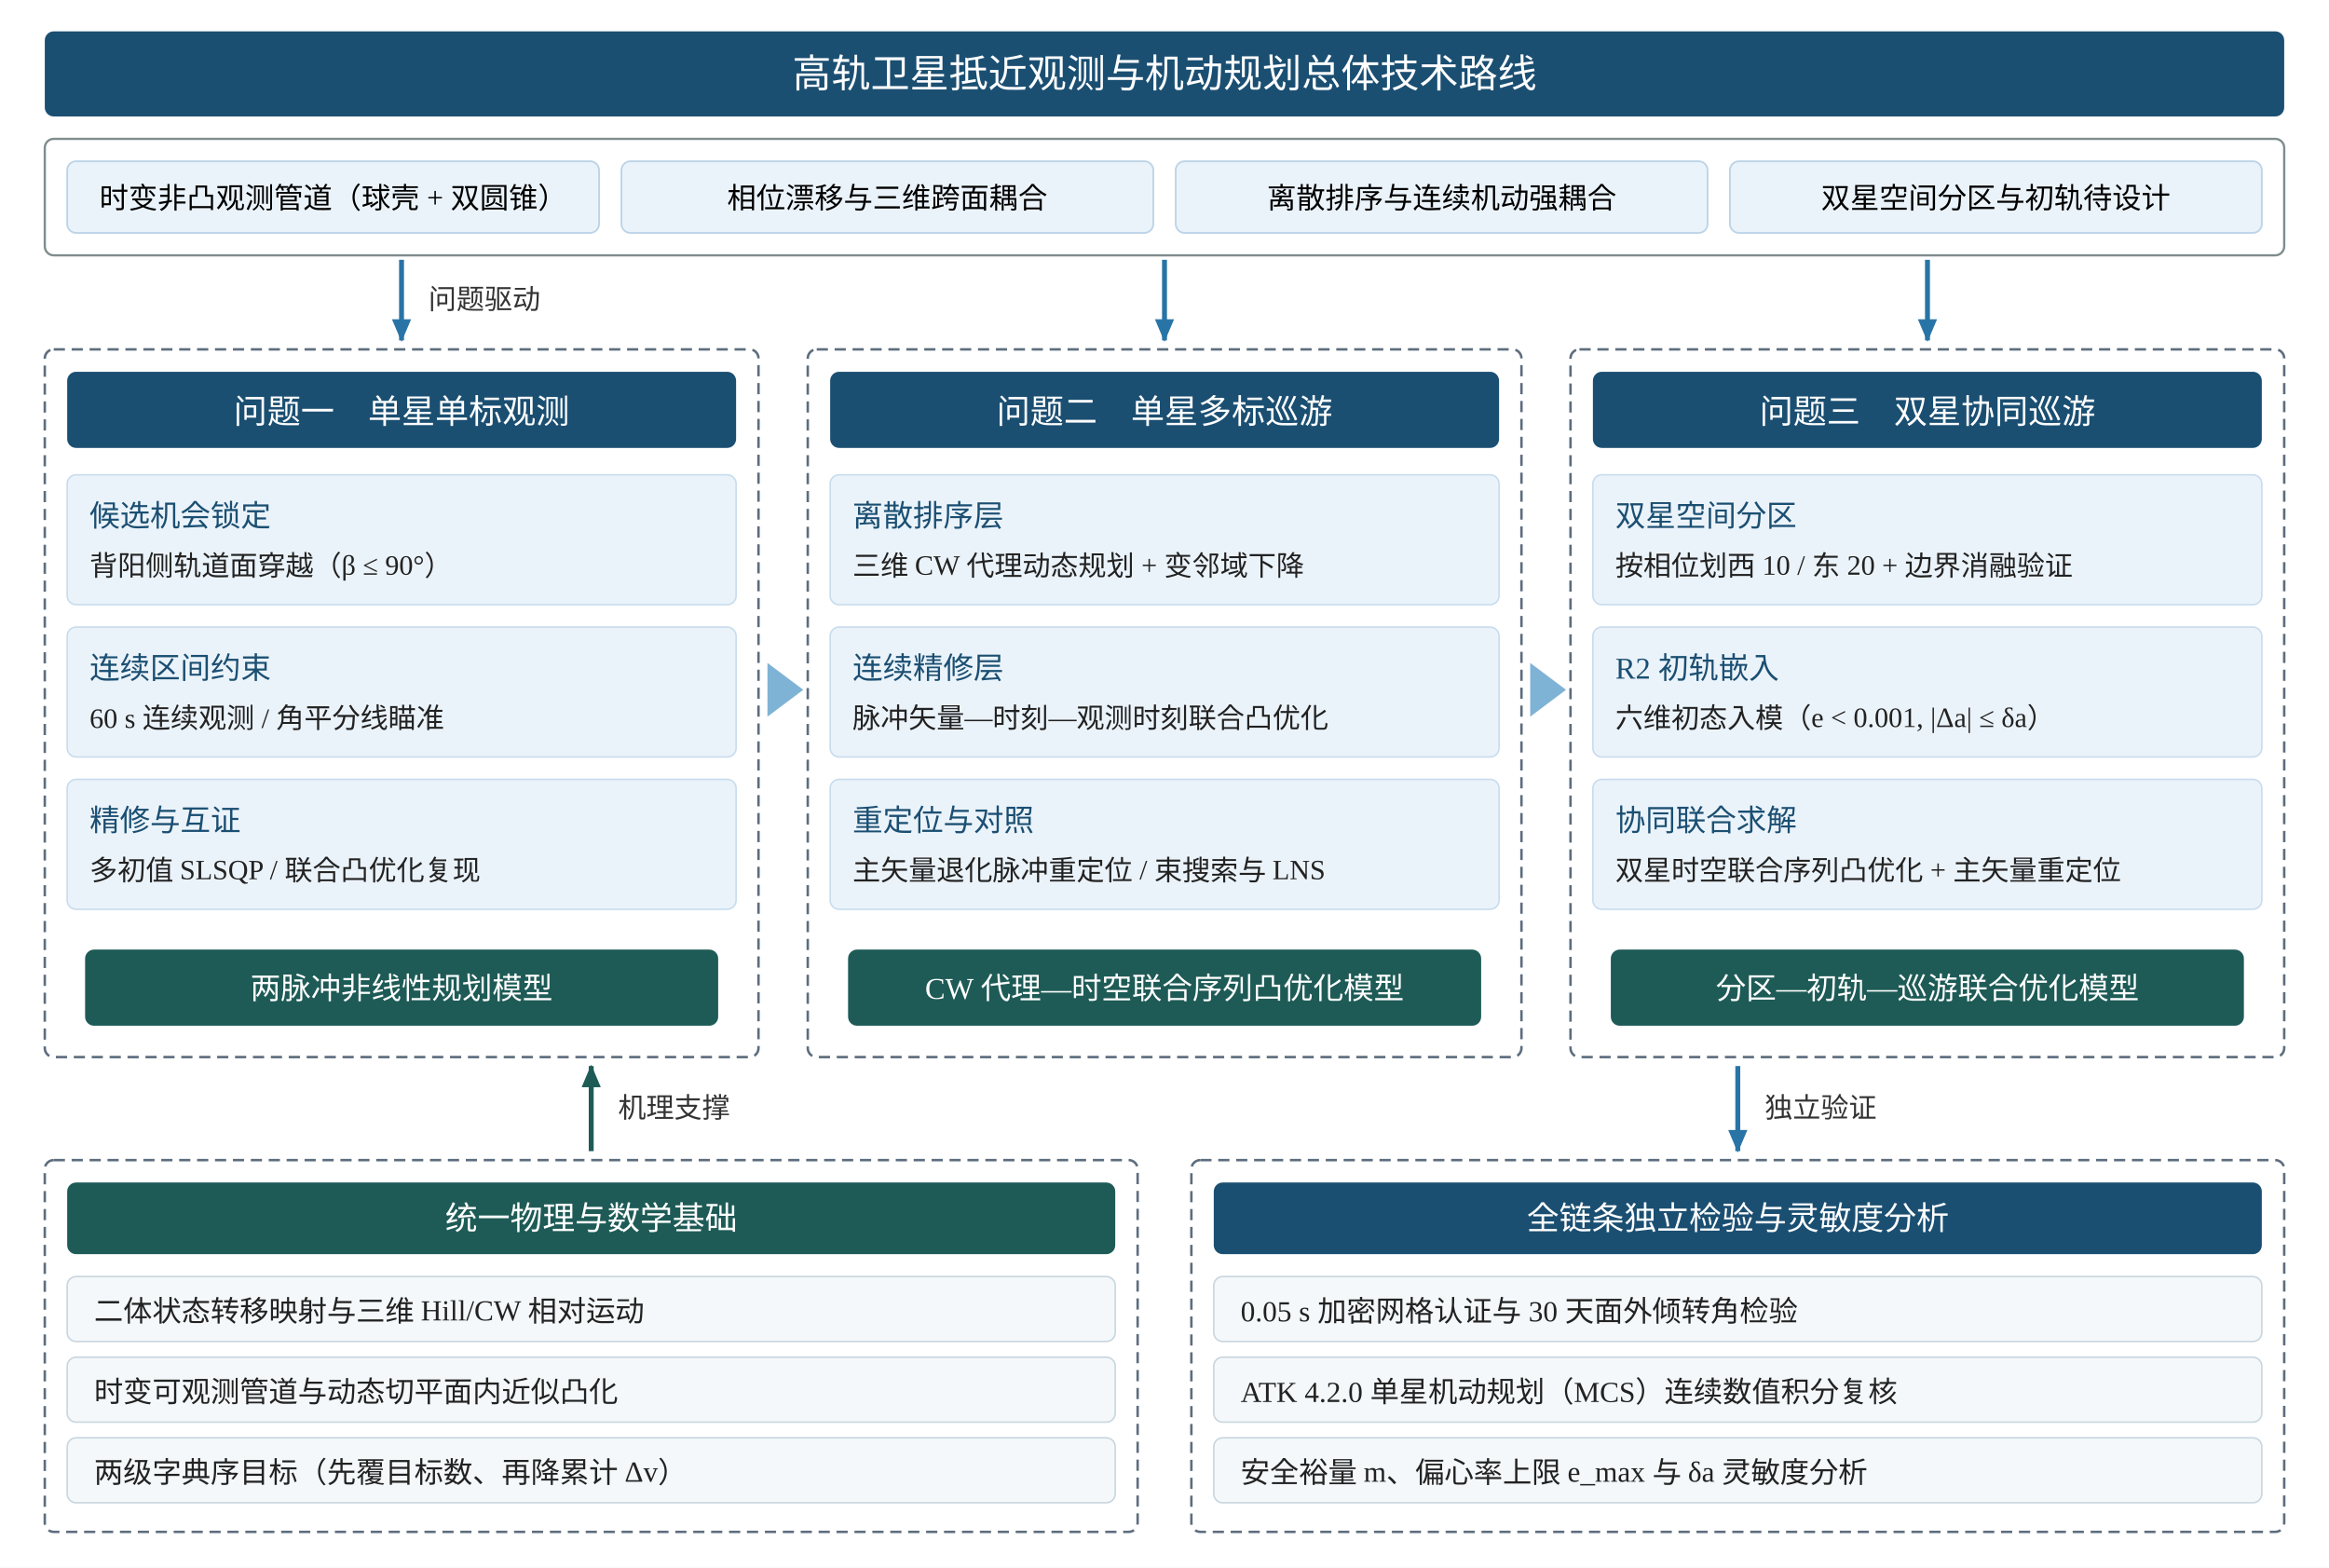
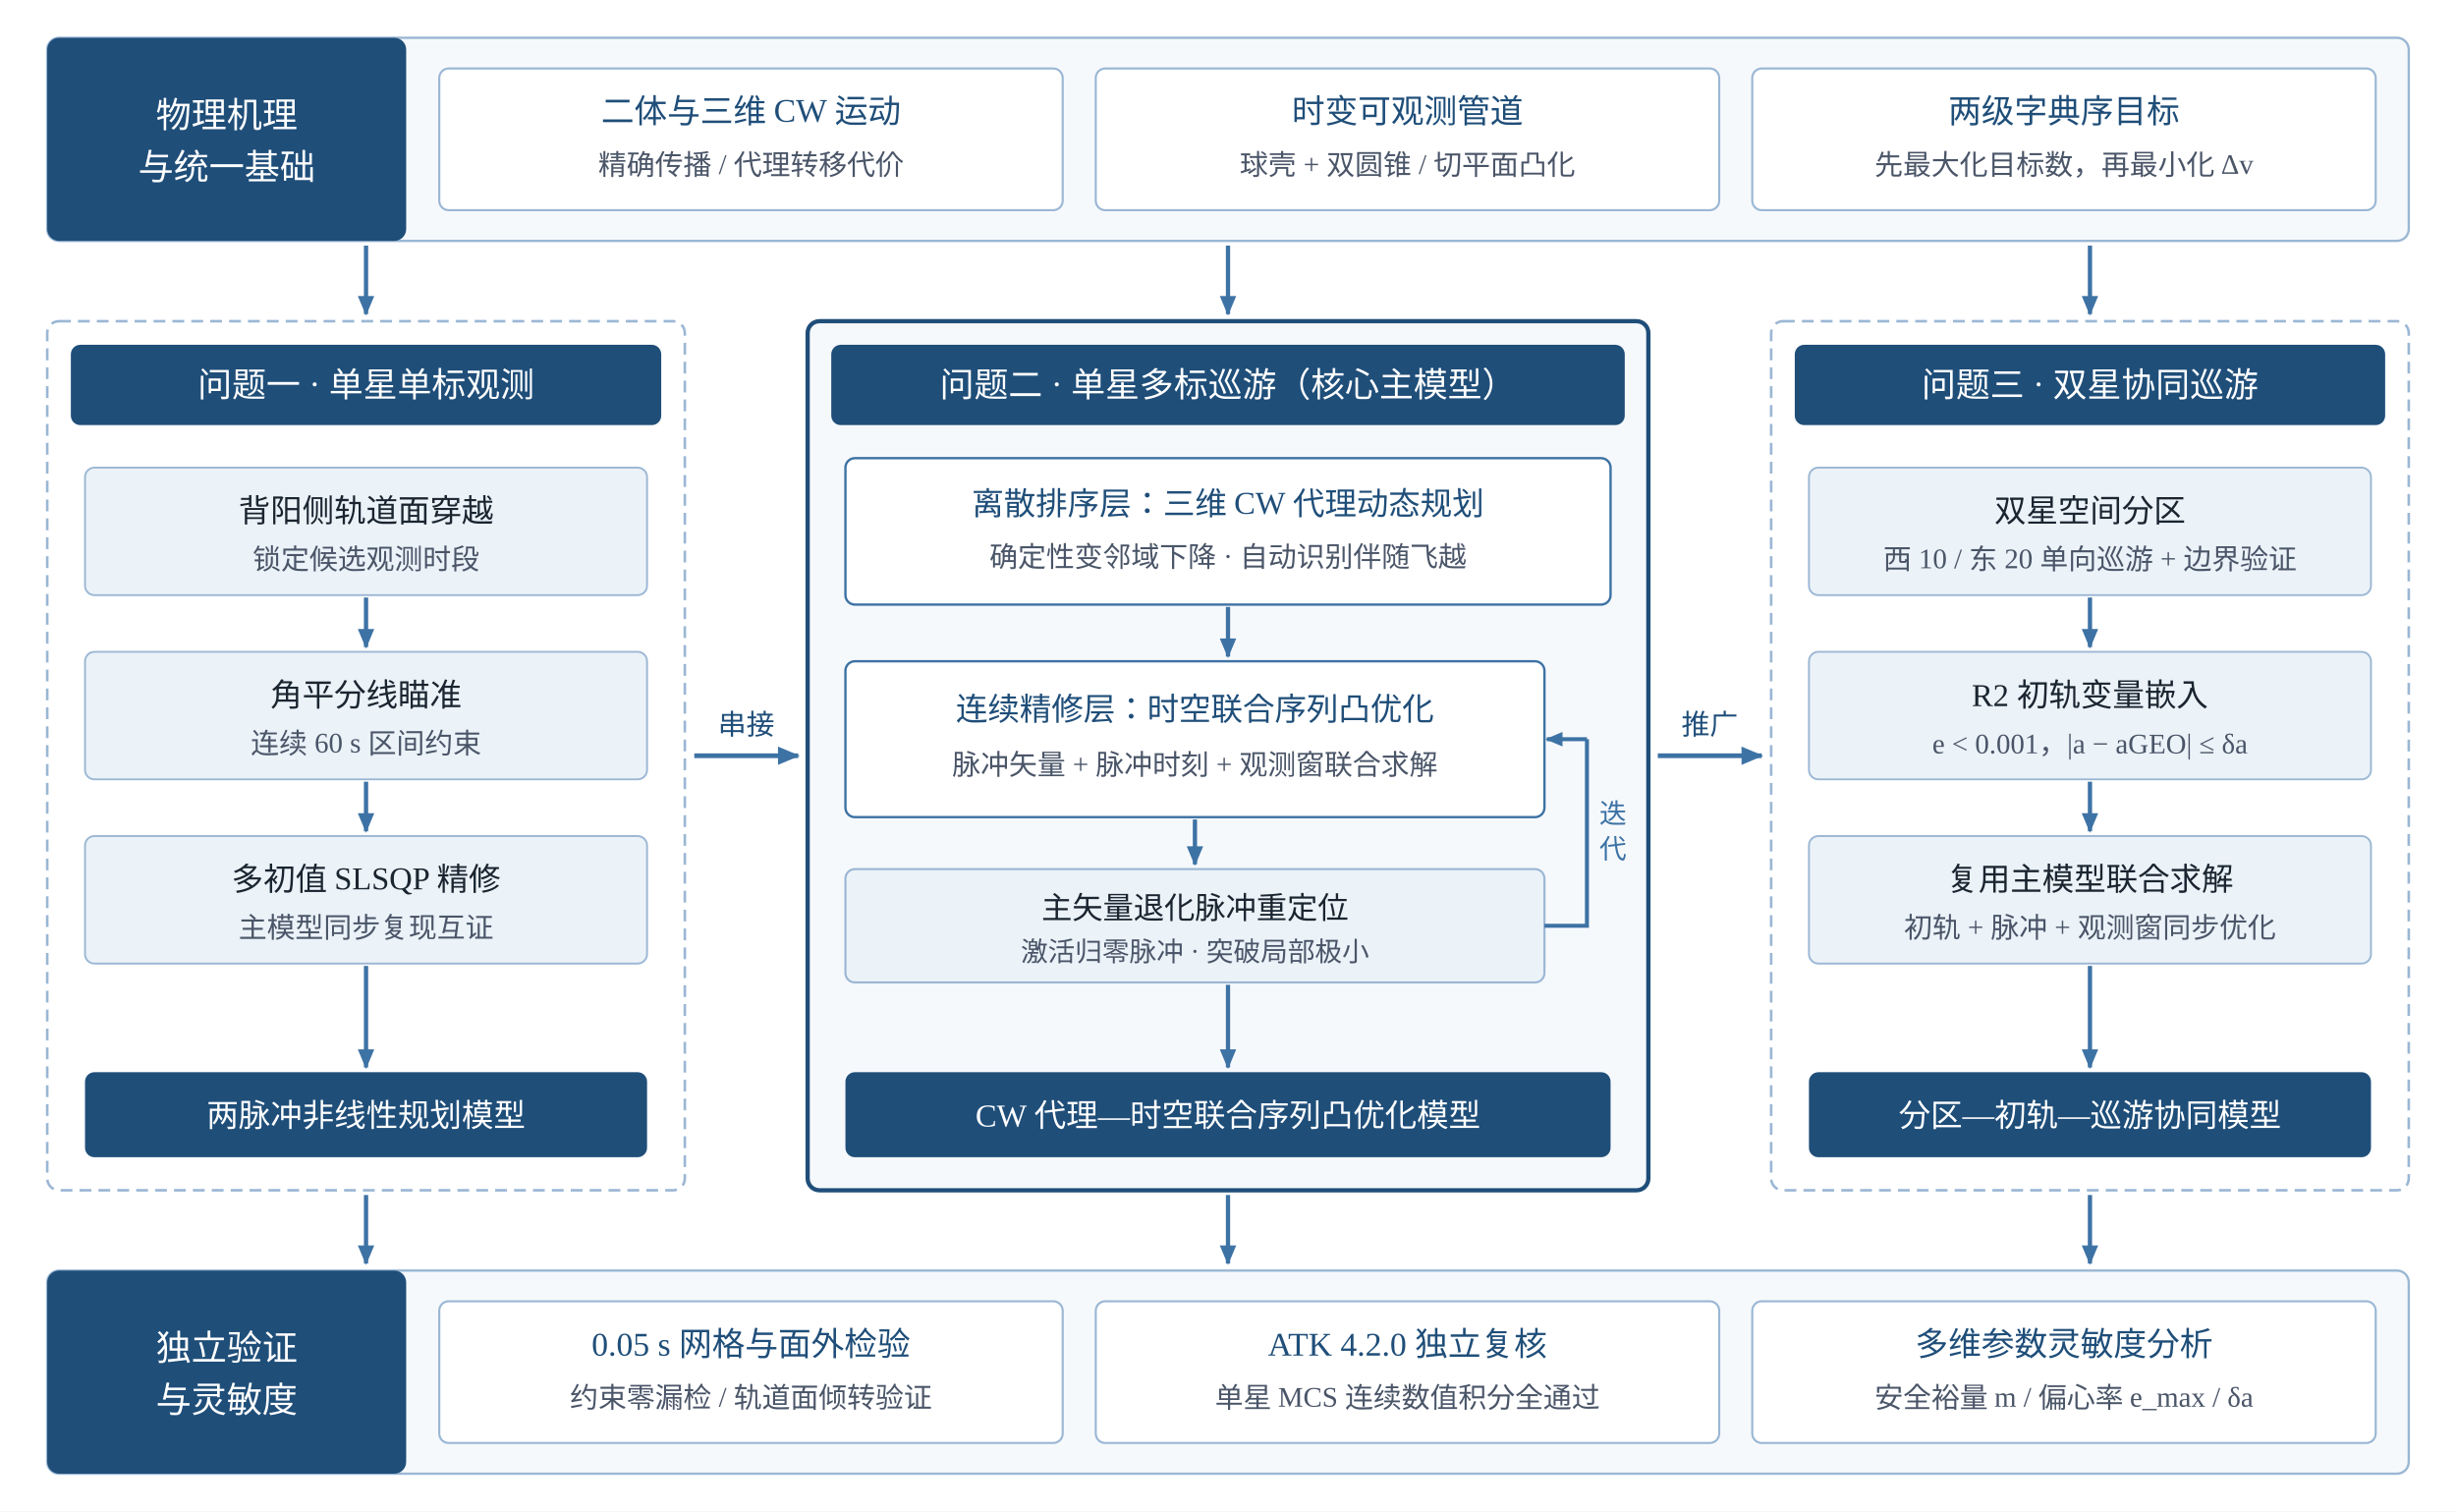
- <svg xmlns="http://www.w3.org/2000/svg" width="1040" height="700" viewBox="0 0 1040 700">
-   <rect x="0" y="0" width="1040" height="700" fill="#FFFFFF" />
-   <rect x="20.0" y="14.0" width="1000.0" height="38.0" rx="4" ry="4" fill="#1B4F72" stroke="none" stroke-width="1.0" />
-   <text x="520.0" y="39.0" font-family="SimSun, Times New Roman" font-size="17.5" text-anchor="middle" fill="#FFFFFF">高轨卫星抵近观测与机动规划总体技术路线</text>
-   <rect x="20.0" y="62.0" width="1000.0" height="52.0" rx="4" ry="4" fill="#FFFFFF" stroke="#7F8C8D" stroke-width="1.0" />
-   <rect x="30.0" y="72.0" width="237.5" height="32.0" rx="4" ry="4" fill="#EBF3FA" stroke="#BDD4E7" stroke-width="0.8" />
-   <text x="148.8" y="93.0" font-family="SimSun, Times New Roman" font-size="13" text-anchor="middle" fill="#000000">时变非凸观测管道（球壳 + 双圆锥）</text>
-   <rect x="277.5" y="72.0" width="237.5" height="32.0" rx="4" ry="4" fill="#EBF3FA" stroke="#BDD4E7" stroke-width="0.8" />
-   <text x="396.2" y="93.0" font-family="SimSun, Times New Roman" font-size="13" text-anchor="middle" fill="#000000">相位漂移与三维跨面耦合</text>
-   <rect x="525.0" y="72.0" width="237.5" height="32.0" rx="4" ry="4" fill="#EBF3FA" stroke="#BDD4E7" stroke-width="0.8" />
-   <text x="643.8" y="93.0" font-family="SimSun, Times New Roman" font-size="13" text-anchor="middle" fill="#000000">离散排序与连续机动强耦合</text>
-   <rect x="772.5" y="72.0" width="237.5" height="32.0" rx="4" ry="4" fill="#EBF3FA" stroke="#BDD4E7" stroke-width="0.8" />
-   <text x="891.2" y="93.0" font-family="SimSun, Times New Roman" font-size="13" text-anchor="middle" fill="#000000">双星空间分区与初轨待设计</text>
-   <rect x="20.0" y="156.0" width="318.7" height="316.0" rx="4" ry="4" fill="#FFFFFF" stroke="#5D6D7E" stroke-width="1.1" stroke-dasharray="5,3" />
-   <rect x="30.0" y="166.0" width="298.7" height="34.0" rx="4" ry="4" fill="#1B4F72" stroke="none" stroke-width="1.0" />
-   <text x="179.3" y="189.0" font-family="SimSun, Times New Roman" font-size="15" text-anchor="middle" fill="#FFFFFF">问题一　单星单标观测</text>
-   <rect x="30.0" y="212.0" width="298.7" height="58.0" rx="4" ry="4" fill="#EBF3FA" stroke="#C8DCEE" stroke-width="0.7" />
-   <text x="40.0" y="235.0" font-family="SimSun, Times New Roman" font-size="13.5" text-anchor="start" fill="#1B4F72">候选机会锁定</text>
-   <text x="40.0" y="257.0" font-family="SimSun, Times New Roman" font-size="12.5" text-anchor="start" fill="#222222">背阳侧轨道面穿越（β ≤ 90°）</text>
-   <rect x="30.0" y="280.0" width="298.7" height="58.0" rx="4" ry="4" fill="#EBF3FA" stroke="#C8DCEE" stroke-width="0.7" />
-   <text x="40.0" y="303.0" font-family="SimSun, Times New Roman" font-size="13.5" text-anchor="start" fill="#1B4F72">连续区间约束</text>
-   <text x="40.0" y="325.0" font-family="SimSun, Times New Roman" font-size="12.5" text-anchor="start" fill="#222222">60 s 连续观测 / 角平分线瞄准</text>
-   <rect x="30.0" y="348.0" width="298.7" height="58.0" rx="4" ry="4" fill="#EBF3FA" stroke="#C8DCEE" stroke-width="0.7" />
-   <text x="40.0" y="371.0" font-family="SimSun, Times New Roman" font-size="13.5" text-anchor="start" fill="#1B4F72">精修与互证</text>
-   <text x="40.0" y="393.0" font-family="SimSun, Times New Roman" font-size="12.5" text-anchor="start" fill="#222222">多初值 SLSQP / 联合凸优化复现</text>
-   <rect x="38.0" y="424.0" width="282.7" height="34.0" rx="4" ry="4" fill="#1E5B56" stroke="none" stroke-width="1.0" />
-   <text x="179.3" y="446.0" font-family="SimSun, Times New Roman" font-size="13.5" text-anchor="middle" fill="#FFFFFF">两脉冲非线性规划模型</text>
-   <polygon points="342.7,296.0 358.7,308.0 342.7,320.0" fill="#7FB3D5" stroke="none" stroke-width="1.0" />
-   <rect x="360.7" y="156.0" width="318.7" height="316.0" rx="4" ry="4" fill="#FFFFFF" stroke="#5D6D7E" stroke-width="1.1" stroke-dasharray="5,3" />
-   <rect x="370.7" y="166.0" width="298.7" height="34.0" rx="4" ry="4" fill="#1B4F72" stroke="none" stroke-width="1.0" />
-   <text x="520.0" y="189.0" font-family="SimSun, Times New Roman" font-size="15" text-anchor="middle" fill="#FFFFFF">问题二　单星多标巡游</text>
-   <rect x="370.7" y="212.0" width="298.7" height="58.0" rx="4" ry="4" fill="#EBF3FA" stroke="#C8DCEE" stroke-width="0.7" />
-   <text x="380.7" y="235.0" font-family="SimSun, Times New Roman" font-size="13.5" text-anchor="start" fill="#1B4F72">离散排序层</text>
-   <text x="380.7" y="257.0" font-family="SimSun, Times New Roman" font-size="12.5" text-anchor="start" fill="#222222">三维 CW 代理动态规划 + 变邻域下降</text>
-   <rect x="370.7" y="280.0" width="298.7" height="58.0" rx="4" ry="4" fill="#EBF3FA" stroke="#C8DCEE" stroke-width="0.7" />
-   <text x="380.7" y="303.0" font-family="SimSun, Times New Roman" font-size="13.5" text-anchor="start" fill="#1B4F72">连续精修层</text>
-   <text x="380.7" y="325.0" font-family="SimSun, Times New Roman" font-size="12.5" text-anchor="start" fill="#222222">脉冲矢量—时刻—观测时刻联合凸优化</text>
-   <rect x="370.7" y="348.0" width="298.7" height="58.0" rx="4" ry="4" fill="#EBF3FA" stroke="#C8DCEE" stroke-width="0.7" />
-   <text x="380.7" y="371.0" font-family="SimSun, Times New Roman" font-size="13.5" text-anchor="start" fill="#1B4F72">重定位与对照</text>
-   <text x="380.7" y="393.0" font-family="SimSun, Times New Roman" font-size="12.5" text-anchor="start" fill="#222222">主矢量退化脉冲重定位 / 束搜索与 LNS</text>
-   <rect x="378.7" y="424.0" width="282.7" height="34.0" rx="4" ry="4" fill="#1E5B56" stroke="none" stroke-width="1.0" />
-   <text x="520.0" y="446.0" font-family="SimSun, Times New Roman" font-size="13.5" text-anchor="middle" fill="#FFFFFF">CW 代理—时空联合序列凸优化模型</text>
-   <polygon points="683.3,296.0 699.3,308.0 683.3,320.0" fill="#7FB3D5" stroke="none" stroke-width="1.0" />
-   <rect x="701.3" y="156.0" width="318.7" height="316.0" rx="4" ry="4" fill="#FFFFFF" stroke="#5D6D7E" stroke-width="1.1" stroke-dasharray="5,3" />
-   <rect x="711.3" y="166.0" width="298.7" height="34.0" rx="4" ry="4" fill="#1B4F72" stroke="none" stroke-width="1.0" />
-   <text x="860.7" y="189.0" font-family="SimSun, Times New Roman" font-size="15" text-anchor="middle" fill="#FFFFFF">问题三　双星协同巡游</text>
-   <rect x="711.3" y="212.0" width="298.7" height="58.0" rx="4" ry="4" fill="#EBF3FA" stroke="#C8DCEE" stroke-width="0.7" />
-   <text x="721.3" y="235.0" font-family="SimSun, Times New Roman" font-size="13.5" text-anchor="start" fill="#1B4F72">双星空间分区</text>
-   <text x="721.3" y="257.0" font-family="SimSun, Times New Roman" font-size="12.5" text-anchor="start" fill="#222222">按相位划西 10 / 东 20 + 边界消融验证</text>
-   <rect x="711.3" y="280.0" width="298.7" height="58.0" rx="4" ry="4" fill="#EBF3FA" stroke="#C8DCEE" stroke-width="0.7" />
-   <text x="721.3" y="303.0" font-family="SimSun, Times New Roman" font-size="13.5" text-anchor="start" fill="#1B4F72">R2 初轨嵌入</text>
-   <text x="721.3" y="325.0" font-family="SimSun, Times New Roman" font-size="12.5" text-anchor="start" fill="#222222">六维初态入模（e &lt; 0.001, |Δa| ≤ δa）</text>
-   <rect x="711.3" y="348.0" width="298.7" height="58.0" rx="4" ry="4" fill="#EBF3FA" stroke="#C8DCEE" stroke-width="0.7" />
-   <text x="721.3" y="371.0" font-family="SimSun, Times New Roman" font-size="13.5" text-anchor="start" fill="#1B4F72">协同联合求解</text>
-   <text x="721.3" y="393.0" font-family="SimSun, Times New Roman" font-size="12.5" text-anchor="start" fill="#222222">双星时空联合序列凸优化 + 主矢量重定位</text>
-   <rect x="719.3" y="424.0" width="282.7" height="34.0" rx="4" ry="4" fill="#1E5B56" stroke="none" stroke-width="1.0" />
-   <text x="860.7" y="446.0" font-family="SimSun, Times New Roman" font-size="13.5" text-anchor="middle" fill="#FFFFFF">分区—初轨—巡游联合优化模型</text>
-   <line x1="179.3" y1="116.0" x2="179.3" y2="152.0" stroke="#2874A6" stroke-width="2.2" />
-   <polygon points="179.3,152.0 175.4,142.8 183.2,142.8" fill="#2874A6" stroke="#2874A6" stroke-width="0.5" />
-   <text x="191.3" y="138.0" font-family="SimSun, Times New Roman" font-size="12.5" text-anchor="start" fill="#333333">问题驱动</text>
-   <line x1="520.0" y1="116.0" x2="520.0" y2="152.0" stroke="#2874A6" stroke-width="2.2" />
-   <polygon points="520.0,152.0 516.1,142.8 523.9,142.8" fill="#2874A6" stroke="#2874A6" stroke-width="0.5" />
-   <line x1="860.7" y1="116.0" x2="860.7" y2="152.0" stroke="#2874A6" stroke-width="2.2" />
-   <polygon points="860.7,152.0 856.8,142.8 864.6,142.8" fill="#2874A6" stroke="#2874A6" stroke-width="0.5" />
-   <rect x="20.0" y="518.0" width="488.0" height="166.0" rx="4" ry="4" fill="#FFFFFF" stroke="#5D6D7E" stroke-width="1.1" stroke-dasharray="5,3" />
-   <rect x="30.0" y="528.0" width="468.0" height="32.0" rx="4" ry="4" fill="#1E5B56" stroke="none" stroke-width="1.0" />
-   <text x="264.0" y="549.0" font-family="SimSun, Times New Roman" font-size="14.5" text-anchor="middle" fill="#FFFFFF">统一物理与数学基础</text>
-   <rect x="30.0" y="570.0" width="468.0" height="29.0" rx="4" ry="4" fill="#F4F8FB" stroke="#C9D6DF" stroke-width="0.7" />
-   <text x="42.0" y="590.0" font-family="SimSun, Times New Roman" font-size="13" text-anchor="start" fill="#222222">二体状态转移映射与三维 Hill/CW 相对运动</text>
-   <rect x="30.0" y="606.0" width="468.0" height="29.0" rx="4" ry="4" fill="#F4F8FB" stroke="#C9D6DF" stroke-width="0.7" />
-   <text x="42.0" y="626.0" font-family="SimSun, Times New Roman" font-size="13" text-anchor="start" fill="#222222">时变可观测管道与动态切平面内近似凸化</text>
-   <rect x="30.0" y="642.0" width="468.0" height="29.0" rx="4" ry="4" fill="#F4F8FB" stroke="#C9D6DF" stroke-width="0.7" />
-   <text x="42.0" y="662.0" font-family="SimSun, Times New Roman" font-size="13" text-anchor="start" fill="#222222">两级字典序目标（先覆目标数、再降累计 Δv）</text>
-   <rect x="532.0" y="518.0" width="488.0" height="166.0" rx="4" ry="4" fill="#FFFFFF" stroke="#5D6D7E" stroke-width="1.1" stroke-dasharray="5,3" />
-   <rect x="542.0" y="528.0" width="468.0" height="32.0" rx="4" ry="4" fill="#1B4F72" stroke="none" stroke-width="1.0" />
-   <text x="776.0" y="549.0" font-family="SimSun, Times New Roman" font-size="14.5" text-anchor="middle" fill="#FFFFFF">全链条独立检验与灵敏度分析</text>
-   <rect x="542.0" y="570.0" width="468.0" height="29.0" rx="4" ry="4" fill="#F4F8FB" stroke="#C9D6DF" stroke-width="0.7" />
-   <text x="554.0" y="590.0" font-family="SimSun, Times New Roman" font-size="13" text-anchor="start" fill="#222222">0.05 s 加密网格认证与 30 天面外倾转角检验</text>
-   <rect x="542.0" y="606.0" width="468.0" height="29.0" rx="4" ry="4" fill="#F4F8FB" stroke="#C9D6DF" stroke-width="0.7" />
-   <text x="554.0" y="626.0" font-family="SimSun, Times New Roman" font-size="13" text-anchor="start" fill="#222222">ATK 4.2.0 单星机动规划（MCS）连续数值积分复核</text>
-   <rect x="542.0" y="642.0" width="468.0" height="29.0" rx="4" ry="4" fill="#F4F8FB" stroke="#C9D6DF" stroke-width="0.7" />
-   <text x="554.0" y="662.0" font-family="SimSun, Times New Roman" font-size="13" text-anchor="start" fill="#222222">安全裕量 m、偏心率上限 e_max 与 δa 灵敏度分析</text>
-   <line x1="264.0" y1="514.0" x2="264.0" y2="476.0" stroke="#1E5B56" stroke-width="2.2" />
-   <polygon points="264.0,476.0 267.9,485.2 260.1,485.2" fill="#1E5B56" stroke="#1E5B56" stroke-width="0.5" />
-   <text x="276.0" y="499.0" font-family="SimSun, Times New Roman" font-size="12.5" text-anchor="start" fill="#333333">机理支撑</text>
-   <line x1="776.0" y1="476.0" x2="776.0" y2="514.0" stroke="#2874A6" stroke-width="2.2" />
-   <polygon points="776.0,514.0 772.1,504.8 779.9,504.8" fill="#2874A6" stroke="#2874A6" stroke-width="0.5" />
-   <text x="788.0" y="499.0" font-family="SimSun, Times New Roman" font-size="12.5" text-anchor="start" fill="#333333">独立验证</text>
+ <svg xmlns="http://www.w3.org/2000/svg" width="1040" height="640" viewBox="0 0 1040 640">
+   <rect x="0" y="0" width="1040" height="640" fill="#FFFFFF" />
+   <rect x="20.0" y="16.0" width="1000.0" height="86.0" rx="5" ry="5" fill="#F6F9FC" stroke="#9BB7D4" stroke-width="1.0" />
+   <rect x="20.0" y="16.0" width="152.0" height="86.0" rx="5" ry="5" fill="#1F4E79" stroke="none" stroke-width="1.0" />
+   <text x="96.0" y="54.0" font-family="SimSun, Times New Roman" font-size="15" text-anchor="middle" fill="#FFFFFF">物理机理</text>
+   <text x="96.0" y="76.0" font-family="SimSun, Times New Roman" font-size="15" text-anchor="middle" fill="#FFFFFF">与统一基础</text>
+   <rect x="186.0" y="29.0" width="264.0" height="60.0" rx="4" ry="4" fill="#FFFFFF" stroke="#9BB7D4" stroke-width="0.9" />
+   <text x="318.0" y="52.0" font-family="SimSun, Times New Roman" font-size="14" text-anchor="middle" fill="#1F4E79">二体与三维 CW 运动</text>
+   <text x="318.0" y="74.0" font-family="SimSun, Times New Roman" font-size="12" text-anchor="middle" fill="#4A5568">精确传播 / 代理转移代价</text>
+   <rect x="464.0" y="29.0" width="264.0" height="60.0" rx="4" ry="4" fill="#FFFFFF" stroke="#9BB7D4" stroke-width="0.9" />
+   <text x="596.0" y="52.0" font-family="SimSun, Times New Roman" font-size="14" text-anchor="middle" fill="#1F4E79">时变可观测管道</text>
+   <text x="596.0" y="74.0" font-family="SimSun, Times New Roman" font-size="12" text-anchor="middle" fill="#4A5568">球壳 + 双圆锥 / 切平面凸化</text>
+   <rect x="742.0" y="29.0" width="264.0" height="60.0" rx="4" ry="4" fill="#FFFFFF" stroke="#9BB7D4" stroke-width="0.9" />
+   <text x="874.0" y="52.0" font-family="SimSun, Times New Roman" font-size="14" text-anchor="middle" fill="#1F4E79">两级字典序目标</text>
+   <text x="874.0" y="74.0" font-family="SimSun, Times New Roman" font-size="12" text-anchor="middle" fill="#4A5568">先最大化目标数，再最小化 Δv</text>
+   <line x1="155.0" y1="104.0" x2="155.0" y2="133.0" stroke="#3D72A4" stroke-width="1.8" />
+   <polygon points="155.0,133.0 151.9,125.6 158.1,125.6" fill="#3D72A4" stroke="#3D72A4" stroke-width="0.5" />
+   <line x1="520.0" y1="104.0" x2="520.0" y2="133.0" stroke="#3D72A4" stroke-width="1.8" />
+   <polygon points="520.0,133.0 516.9,125.6 523.1,125.6" fill="#3D72A4" stroke="#3D72A4" stroke-width="0.5" />
+   <line x1="885.0" y1="104.0" x2="885.0" y2="133.0" stroke="#3D72A4" stroke-width="1.8" />
+   <polygon points="885.0,133.0 881.9,125.6 888.1,125.6" fill="#3D72A4" stroke="#3D72A4" stroke-width="0.5" />
+   <rect x="20.0" y="136.0" width="270.0" height="368.0" rx="5" ry="5" fill="#FFFFFF" stroke="#9BB7D4" stroke-width="1.1" stroke-dasharray="5,3" />
+   <rect x="30.0" y="146.0" width="250.0" height="34.0" rx="4" ry="4" fill="#1F4E79" stroke="none" stroke-width="1.0" />
+   <text x="155.0" y="168.0" font-family="SimSun, Times New Roman" font-size="14.5" text-anchor="middle" fill="#FFFFFF">问题一 · 单星单标观测</text>
+   <rect x="36.0" y="198.0" width="238.0" height="54.0" rx="4" ry="4" fill="#EBF2F8" stroke="#9BB7D4" stroke-width="0.8" />
+   <text x="155.0" y="221.0" font-family="SimSun, Times New Roman" font-size="13.5" text-anchor="middle" fill="#1A2530">背阳侧轨道面穿越</text>
+   <text x="155.0" y="241.0" font-family="SimSun, Times New Roman" font-size="12" text-anchor="middle" fill="#4A5568">锁定候选观测时段</text>
+   <line x1="155.0" y1="253.0" x2="155.0" y2="274.0" stroke="#3D72A4" stroke-width="1.8" />
+   <polygon points="155.0,274.0 151.9,266.6 158.1,266.6" fill="#3D72A4" stroke="#3D72A4" stroke-width="0.5" />
+   <rect x="36.0" y="276.0" width="238.0" height="54.0" rx="4" ry="4" fill="#EBF2F8" stroke="#9BB7D4" stroke-width="0.8" />
+   <text x="155.0" y="299.0" font-family="SimSun, Times New Roman" font-size="13.5" text-anchor="middle" fill="#1A2530">角平分线瞄准</text>
+   <text x="155.0" y="319.0" font-family="SimSun, Times New Roman" font-size="12" text-anchor="middle" fill="#4A5568">连续 60 s 区间约束</text>
+   <line x1="155.0" y1="331.0" x2="155.0" y2="352.0" stroke="#3D72A4" stroke-width="1.8" />
+   <polygon points="155.0,352.0 151.9,344.6 158.1,344.6" fill="#3D72A4" stroke="#3D72A4" stroke-width="0.5" />
+   <rect x="36.0" y="354.0" width="238.0" height="54.0" rx="4" ry="4" fill="#EBF2F8" stroke="#9BB7D4" stroke-width="0.8" />
+   <text x="155.0" y="377.0" font-family="SimSun, Times New Roman" font-size="13.5" text-anchor="middle" fill="#1A2530">多初值 SLSQP 精修</text>
+   <text x="155.0" y="397.0" font-family="SimSun, Times New Roman" font-size="12" text-anchor="middle" fill="#4A5568">主模型同步复现互证</text>
+   <line x1="155.0" y1="409.0" x2="155.0" y2="452.0" stroke="#3D72A4" stroke-width="1.8" />
+   <polygon points="155.0,452.0 151.9,444.6 158.1,444.6" fill="#3D72A4" stroke="#3D72A4" stroke-width="0.5" />
+   <rect x="36.0" y="454.0" width="238.0" height="36.0" rx="4" ry="4" fill="#1F4E79" stroke="none" stroke-width="1.0" />
+   <text x="155.0" y="477.0" font-family="SimSun, Times New Roman" font-size="13.5" text-anchor="middle" fill="#FFFFFF">两脉冲非线性规划模型</text>
+   <rect x="342.0" y="136.0" width="356.0" height="368.0" rx="5" ry="5" fill="#F6F9FC" stroke="#1F4E79" stroke-width="1.8" />
+   <rect x="352.0" y="146.0" width="336.0" height="34.0" rx="4" ry="4" fill="#1F4E79" stroke="none" stroke-width="1.0" />
+   <text x="520.0" y="168.0" font-family="SimSun, Times New Roman" font-size="14.5" text-anchor="middle" fill="#FFFFFF">问题二 · 单星多标巡游（核心主模型）</text>
+   <rect x="358.0" y="194.0" width="324.0" height="62.0" rx="4" ry="4" fill="#FFFFFF" stroke="#3D72A4" stroke-width="1.0" />
+   <text x="520.0" y="218.0" font-family="SimSun, Times New Roman" font-size="13.5" text-anchor="middle" fill="#1F4E79">离散排序层：三维 CW 代理动态规划</text>
+   <text x="520.0" y="240.0" font-family="SimSun, Times New Roman" font-size="12" text-anchor="middle" fill="#4A5568">确定性变邻域下降 · 自动识别伴随飞越</text>
+   <line x1="520.0" y1="257.0" x2="520.0" y2="278.0" stroke="#3D72A4" stroke-width="1.8" />
+   <polygon points="520.0,278.0 516.9,270.6 523.1,270.6" fill="#3D72A4" stroke="#3D72A4" stroke-width="0.5" />
+   <rect x="358.0" y="280.0" width="296.0" height="66.0" rx="4" ry="4" fill="#FFFFFF" stroke="#3D72A4" stroke-width="1.0" />
+   <text x="506.0" y="305.0" font-family="SimSun, Times New Roman" font-size="13.5" text-anchor="middle" fill="#1F4E79">连续精修层：时空联合序列凸优化</text>
+   <text x="506.0" y="328.0" font-family="SimSun, Times New Roman" font-size="12" text-anchor="middle" fill="#4A5568">脉冲矢量 + 脉冲时刻 + 观测窗联合求解</text>
+   <line x1="506.0" y1="347.0" x2="506.0" y2="366.0" stroke="#3D72A4" stroke-width="1.8" />
+   <polygon points="506.0,366.0 502.9,358.6 509.1,358.6" fill="#3D72A4" stroke="#3D72A4" stroke-width="0.5" />
+   <rect x="358.0" y="368.0" width="296.0" height="48.0" rx="4" ry="4" fill="#EBF2F8" stroke="#9BB7D4" stroke-width="0.9" />
+   <text x="506.0" y="389.0" font-family="SimSun, Times New Roman" font-size="13" text-anchor="middle" fill="#1A2530">主矢量退化脉冲重定位</text>
+   <text x="506.0" y="407.0" font-family="SimSun, Times New Roman" font-size="11.5" text-anchor="middle" fill="#4A5568">激活归零脉冲 · 突破局部极小</text>
+   <polyline points="654.0,392.0 672.0,392.0 672.0,313.0" fill="none" stroke="#3D72A4" stroke-width="1.7" />
+   <line x1="672.0" y1="313.0" x2="655.0" y2="313.0" stroke="#3D72A4" stroke-width="1.7" />
+   <polygon points="655.0,313.0 661.4,310.3 661.4,315.7" fill="#3D72A4" stroke="#3D72A4" stroke-width="0.5" />
+   <text x="683.0" y="348.5" font-family="SimSun, Times New Roman" font-size="11.5" text-anchor="middle" fill="#3D72A4">迭</text>
+   <text x="683.0" y="363.5" font-family="SimSun, Times New Roman" font-size="11.5" text-anchor="middle" fill="#3D72A4">代</text>
+   <line x1="520.0" y1="417.0" x2="520.0" y2="452.0" stroke="#3D72A4" stroke-width="1.8" />
+   <polygon points="520.0,452.0 516.9,444.6 523.1,444.6" fill="#3D72A4" stroke="#3D72A4" stroke-width="0.5" />
+   <rect x="358.0" y="454.0" width="324.0" height="36.0" rx="4" ry="4" fill="#1F4E79" stroke="none" stroke-width="1.0" />
+   <text x="520.0" y="477.0" font-family="SimSun, Times New Roman" font-size="13.5" text-anchor="middle" fill="#FFFFFF">CW 代理—时空联合序列凸优化模型</text>
+   <rect x="750.0" y="136.0" width="270.0" height="368.0" rx="5" ry="5" fill="#FFFFFF" stroke="#9BB7D4" stroke-width="1.1" stroke-dasharray="5,3" />
+   <rect x="760.0" y="146.0" width="250.0" height="34.0" rx="4" ry="4" fill="#1F4E79" stroke="none" stroke-width="1.0" />
+   <text x="885.0" y="168.0" font-family="SimSun, Times New Roman" font-size="14.5" text-anchor="middle" fill="#FFFFFF">问题三 · 双星协同巡游</text>
+   <rect x="766.0" y="198.0" width="238.0" height="54.0" rx="4" ry="4" fill="#EBF2F8" stroke="#9BB7D4" stroke-width="0.8" />
+   <text x="885.0" y="221.0" font-family="SimSun, Times New Roman" font-size="13.5" text-anchor="middle" fill="#1A2530">双星空间分区</text>
+   <text x="885.0" y="241.0" font-family="SimSun, Times New Roman" font-size="12" text-anchor="middle" fill="#4A5568">西 10 / 东 20 单向巡游 + 边界验证</text>
+   <line x1="885.0" y1="253.0" x2="885.0" y2="274.0" stroke="#3D72A4" stroke-width="1.8" />
+   <polygon points="885.0,274.0 881.9,266.6 888.1,266.6" fill="#3D72A4" stroke="#3D72A4" stroke-width="0.5" />
+   <rect x="766.0" y="276.0" width="238.0" height="54.0" rx="4" ry="4" fill="#EBF2F8" stroke="#9BB7D4" stroke-width="0.8" />
+   <text x="885.0" y="299.0" font-family="SimSun, Times New Roman" font-size="13.5" text-anchor="middle" fill="#1A2530">R2 初轨变量嵌入</text>
+   <text x="885.0" y="319.0" font-family="SimSun, Times New Roman" font-size="12" text-anchor="middle" fill="#4A5568">e &lt; 0.001，|a − aGEO| ≤ δa</text>
+   <line x1="885.0" y1="331.0" x2="885.0" y2="352.0" stroke="#3D72A4" stroke-width="1.8" />
+   <polygon points="885.0,352.0 881.9,344.6 888.1,344.6" fill="#3D72A4" stroke="#3D72A4" stroke-width="0.5" />
+   <rect x="766.0" y="354.0" width="238.0" height="54.0" rx="4" ry="4" fill="#EBF2F8" stroke="#9BB7D4" stroke-width="0.8" />
+   <text x="885.0" y="377.0" font-family="SimSun, Times New Roman" font-size="13.5" text-anchor="middle" fill="#1A2530">复用主模型联合求解</text>
+   <text x="885.0" y="397.0" font-family="SimSun, Times New Roman" font-size="12" text-anchor="middle" fill="#4A5568">初轨 + 脉冲 + 观测窗同步优化</text>
+   <line x1="885.0" y1="409.0" x2="885.0" y2="452.0" stroke="#3D72A4" stroke-width="1.8" />
+   <polygon points="885.0,452.0 881.9,444.6 888.1,444.6" fill="#3D72A4" stroke="#3D72A4" stroke-width="0.5" />
+   <rect x="766.0" y="454.0" width="238.0" height="36.0" rx="4" ry="4" fill="#1F4E79" stroke="none" stroke-width="1.0" />
+   <text x="885.0" y="477.0" font-family="SimSun, Times New Roman" font-size="13.5" text-anchor="middle" fill="#FFFFFF">分区—初轨—巡游协同模型</text>
+   <line x1="294.0" y1="320.0" x2="338.0" y2="320.0" stroke="#3D72A4" stroke-width="2.0" />
+   <polygon points="338.0,320.0 329.7,323.5 329.7,316.5" fill="#3D72A4" stroke="#3D72A4" stroke-width="0.5" />
+   <text x="316.0" y="311.0" font-family="SimSun, Times New Roman" font-size="12" text-anchor="middle" fill="#1F4E79">串接</text>
+   <line x1="702.0" y1="320.0" x2="746.0" y2="320.0" stroke="#3D72A4" stroke-width="2.0" />
+   <polygon points="746.0,320.0 737.7,323.5 737.7,316.5" fill="#3D72A4" stroke="#3D72A4" stroke-width="0.5" />
+   <text x="724.0" y="311.0" font-family="SimSun, Times New Roman" font-size="12" text-anchor="middle" fill="#1F4E79">推广</text>
+   <line x1="155.0" y1="506.0" x2="155.0" y2="535.0" stroke="#3D72A4" stroke-width="1.8" />
+   <polygon points="155.0,535.0 151.9,527.6 158.1,527.6" fill="#3D72A4" stroke="#3D72A4" stroke-width="0.5" />
+   <line x1="520.0" y1="506.0" x2="520.0" y2="535.0" stroke="#3D72A4" stroke-width="1.8" />
+   <polygon points="520.0,535.0 516.9,527.6 523.1,527.6" fill="#3D72A4" stroke="#3D72A4" stroke-width="0.5" />
+   <line x1="885.0" y1="506.0" x2="885.0" y2="535.0" stroke="#3D72A4" stroke-width="1.8" />
+   <polygon points="885.0,535.0 881.9,527.6 888.1,527.6" fill="#3D72A4" stroke="#3D72A4" stroke-width="0.5" />
+   <rect x="20.0" y="538.0" width="1000.0" height="86.0" rx="5" ry="5" fill="#F6F9FC" stroke="#9BB7D4" stroke-width="1.0" />
+   <rect x="20.0" y="538.0" width="152.0" height="86.0" rx="5" ry="5" fill="#1F4E79" stroke="none" stroke-width="1.0" />
+   <text x="96.0" y="576.0" font-family="SimSun, Times New Roman" font-size="15" text-anchor="middle" fill="#FFFFFF">独立验证</text>
+   <text x="96.0" y="598.0" font-family="SimSun, Times New Roman" font-size="15" text-anchor="middle" fill="#FFFFFF">与灵敏度</text>
+   <rect x="186.0" y="551.0" width="264.0" height="60.0" rx="4" ry="4" fill="#FFFFFF" stroke="#9BB7D4" stroke-width="0.9" />
+   <text x="318.0" y="574.0" font-family="SimSun, Times New Roman" font-size="14" text-anchor="middle" fill="#1F4E79">0.05 s 网格与面外检验</text>
+   <text x="318.0" y="596.0" font-family="SimSun, Times New Roman" font-size="12" text-anchor="middle" fill="#4A5568">约束零漏检 / 轨道面倾转验证</text>
+   <rect x="464.0" y="551.0" width="264.0" height="60.0" rx="4" ry="4" fill="#FFFFFF" stroke="#9BB7D4" stroke-width="0.9" />
+   <text x="596.0" y="574.0" font-family="SimSun, Times New Roman" font-size="14" text-anchor="middle" fill="#1F4E79">ATK 4.2.0 独立复核</text>
+   <text x="596.0" y="596.0" font-family="SimSun, Times New Roman" font-size="12" text-anchor="middle" fill="#4A5568">单星 MCS 连续数值积分全通过</text>
+   <rect x="742.0" y="551.0" width="264.0" height="60.0" rx="4" ry="4" fill="#FFFFFF" stroke="#9BB7D4" stroke-width="0.9" />
+   <text x="874.0" y="574.0" font-family="SimSun, Times New Roman" font-size="14" text-anchor="middle" fill="#1F4E79">多维参数灵敏度分析</text>
+   <text x="874.0" y="596.0" font-family="SimSun, Times New Roman" font-size="12" text-anchor="middle" fill="#4A5568">安全裕量 m / 偏心率 e_max / δa</text>
</svg>
